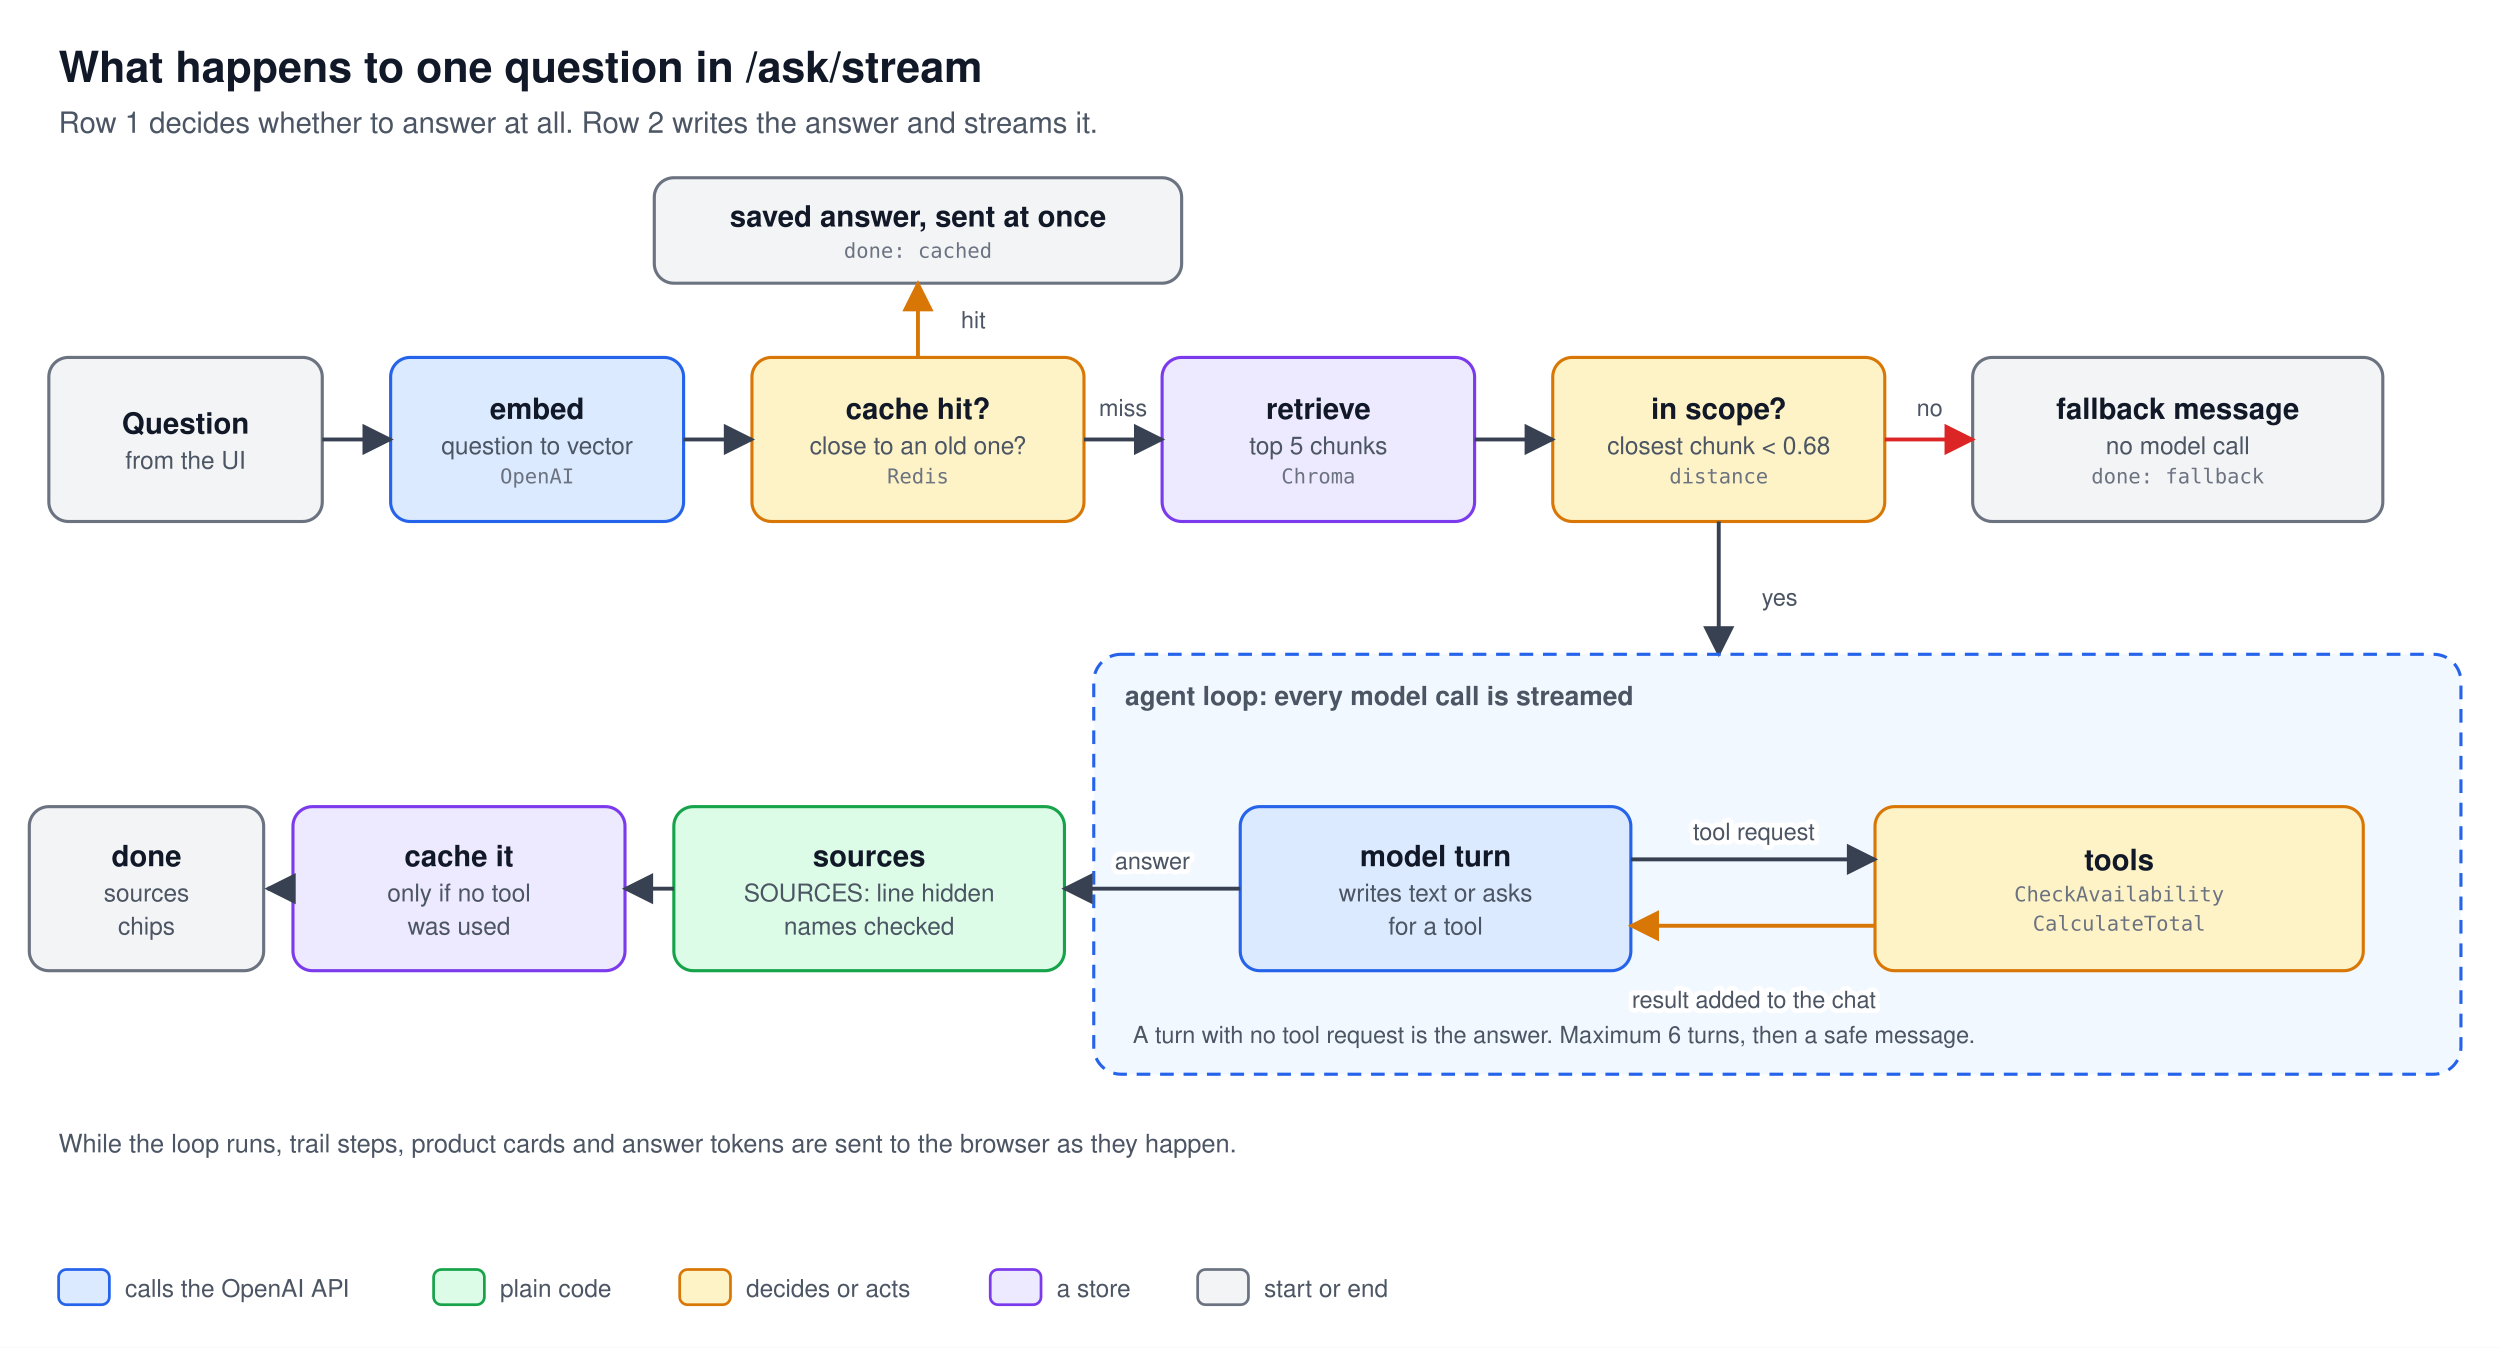
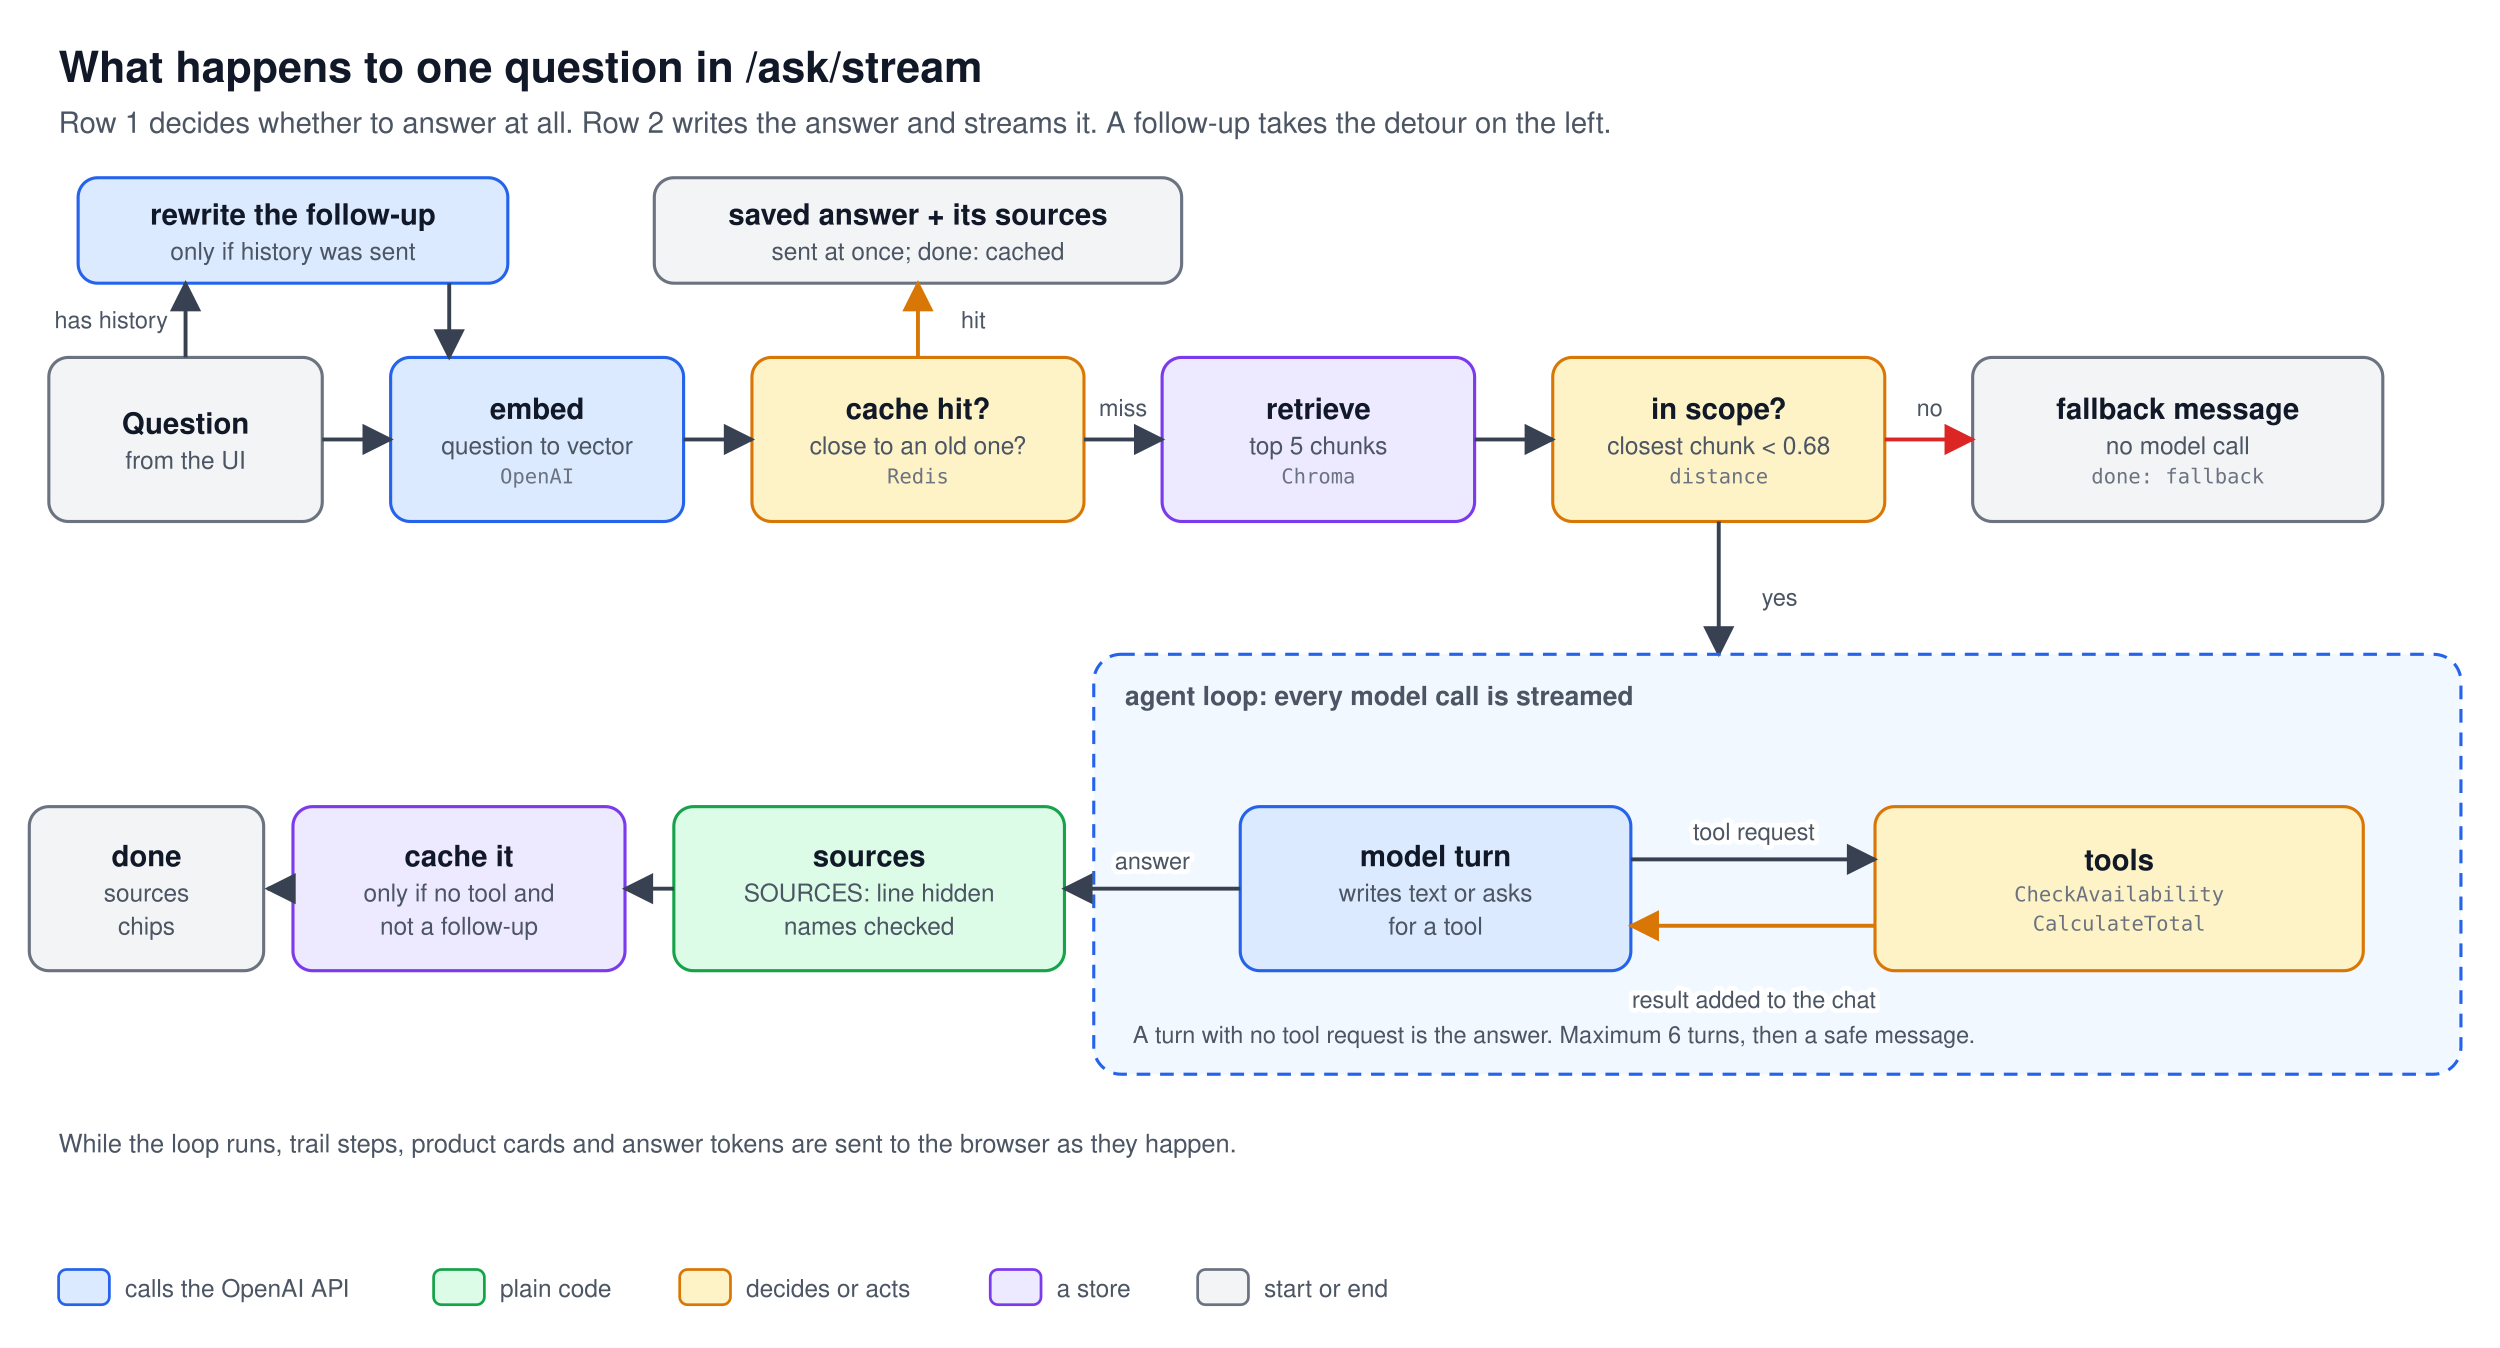
<svg xmlns="http://www.w3.org/2000/svg" viewBox="0 0 1280 690" width="1280" height="690" role="img" aria-labelledby="t d">
  <defs>
    <marker id="a-ink" viewBox="0 0 10 10" refX="9" refY="5" markerWidth="8" markerHeight="8" orient="auto-start-reverse">
      <path d="M0,0 L10,5 L0,10 z" fill="#374151" />
    </marker>
    <marker id="a-amber" viewBox="0 0 10 10" refX="9" refY="5" markerWidth="8" markerHeight="8" orient="auto-start-reverse">
      <path d="M0,0 L10,5 L0,10 z" fill="#d97706" />
    </marker>
    <marker id="a-red" viewBox="0 0 10 10" refX="9" refY="5" markerWidth="8" markerHeight="8" orient="auto-start-reverse">
      <path d="M0,0 L10,5 L0,10 z" fill="#dc2626" />
    </marker>
  </defs>
  <rect width="1280" height="690" fill="#ffffff" />
  <text x="30" y="42" font-family="-apple-system, 'Segoe UI', Helvetica, Arial, sans-serif" font-size="22" font-weight="bold" fill="#111827" text-anchor="start">What happens to one question in /ask/stream</text>
-   <text x="30" y="68" font-family="-apple-system, 'Segoe UI', Helvetica, Arial, sans-serif" font-size="15" font-weight="normal" fill="#4b5563" text-anchor="start">Row 1 decides whether to answer at all. Row 2 writes the answer and streams it.</text>
+   <text x="30" y="68" font-family="-apple-system, 'Segoe UI', Helvetica, Arial, sans-serif" font-size="15" font-weight="normal" fill="#4b5563" text-anchor="start">Row 1 decides whether to answer at all. Row 2 writes the answer and streams it. A follow-up takes the detour on the left.</text>
  <rect x="25.0" y="183.0" width="140" height="84" rx="10" fill="#f3f4f6" stroke="#6b7280" stroke-width="1.6" />
  <text x="95" y="222.0" font-family="-apple-system, 'Segoe UI', Helvetica, Arial, sans-serif" font-size="15" font-weight="bold" fill="#111827" text-anchor="middle">Question</text>
  <text x="95" y="240.0" font-family="-apple-system, 'Segoe UI', Helvetica, Arial, sans-serif" font-size="12.5" font-weight="normal" fill="#4b5563" text-anchor="middle">from the UI</text>
  <rect x="200.0" y="183.0" width="150" height="84" rx="10" fill="#dbeafe" stroke="#2563eb" stroke-width="1.6" />
  <text x="275" y="214.5" font-family="-apple-system, 'Segoe UI', Helvetica, Arial, sans-serif" font-size="15" font-weight="bold" fill="#111827" text-anchor="middle">embed</text>
  <text x="275" y="232.5" font-family="-apple-system, 'Segoe UI', Helvetica, Arial, sans-serif" font-size="12.5" font-weight="normal" fill="#4b5563" text-anchor="middle">question to vector</text>
  <text x="275" y="247.5" font-family="ui-monospace, 'SF Mono', Menlo, Consolas, monospace" font-size="10.5" font-weight="normal" fill="#6b7280" text-anchor="middle">OpenAI</text>
  <rect x="385.0" y="183.0" width="170" height="84" rx="10" fill="#fef3c7" stroke="#d97706" stroke-width="1.6" />
  <text x="470" y="214.5" font-family="-apple-system, 'Segoe UI', Helvetica, Arial, sans-serif" font-size="15" font-weight="bold" fill="#111827" text-anchor="middle">cache hit?</text>
  <text x="470" y="232.5" font-family="-apple-system, 'Segoe UI', Helvetica, Arial, sans-serif" font-size="12.5" font-weight="normal" fill="#4b5563" text-anchor="middle">close to an old one?</text>
  <text x="470" y="247.5" font-family="ui-monospace, 'SF Mono', Menlo, Consolas, monospace" font-size="10.5" font-weight="normal" fill="#6b7280" text-anchor="middle">Redis</text>
  <rect x="595.0" y="183.0" width="160" height="84" rx="10" fill="#ede9fe" stroke="#7c3aed" stroke-width="1.6" />
  <text x="675" y="214.5" font-family="-apple-system, 'Segoe UI', Helvetica, Arial, sans-serif" font-size="15" font-weight="bold" fill="#111827" text-anchor="middle">retrieve</text>
  <text x="675" y="232.5" font-family="-apple-system, 'Segoe UI', Helvetica, Arial, sans-serif" font-size="12.5" font-weight="normal" fill="#4b5563" text-anchor="middle">top 5 chunks</text>
  <text x="675" y="247.5" font-family="ui-monospace, 'SF Mono', Menlo, Consolas, monospace" font-size="10.5" font-weight="normal" fill="#6b7280" text-anchor="middle">Chroma</text>
  <rect x="795.0" y="183.0" width="170" height="84" rx="10" fill="#fef3c7" stroke="#d97706" stroke-width="1.6" />
  <text x="880" y="214.5" font-family="-apple-system, 'Segoe UI', Helvetica, Arial, sans-serif" font-size="15" font-weight="bold" fill="#111827" text-anchor="middle">in scope?</text>
  <text x="880" y="232.5" font-family="-apple-system, 'Segoe UI', Helvetica, Arial, sans-serif" font-size="12.5" font-weight="normal" fill="#4b5563" text-anchor="middle">closest chunk &lt; 0.68</text>
  <text x="880" y="247.5" font-family="ui-monospace, 'SF Mono', Menlo, Consolas, monospace" font-size="10.5" font-weight="normal" fill="#6b7280" text-anchor="middle">distance</text>
  <rect x="1010.0" y="183.0" width="210" height="84" rx="10" fill="#f3f4f6" stroke="#6b7280" stroke-width="1.6" />
  <text x="1115" y="214.5" font-family="-apple-system, 'Segoe UI', Helvetica, Arial, sans-serif" font-size="15" font-weight="bold" fill="#111827" text-anchor="middle">fallback message</text>
  <text x="1115" y="232.5" font-family="-apple-system, 'Segoe UI', Helvetica, Arial, sans-serif" font-size="12.5" font-weight="normal" fill="#4b5563" text-anchor="middle">no model call</text>
  <text x="1115" y="247.5" font-family="ui-monospace, 'SF Mono', Menlo, Consolas, monospace" font-size="10.5" font-weight="normal" fill="#6b7280" text-anchor="middle">done: fallback</text>
  <rect x="335.0" y="91.0" width="270" height="54" rx="10" fill="#f3f4f6" stroke="#6b7280" stroke-width="1.6" />
-   <text x="470" y="116.0" font-family="-apple-system, 'Segoe UI', Helvetica, Arial, sans-serif" font-size="15" font-weight="bold" fill="#111827" text-anchor="middle">saved answer, sent at once</text>
-   <text x="470" y="132.0" font-family="ui-monospace, 'SF Mono', Menlo, Consolas, monospace" font-size="10.5" font-weight="normal" fill="#6b7280" text-anchor="middle">done: cached</text>
+   <text x="470" y="115.0" font-family="-apple-system, 'Segoe UI', Helvetica, Arial, sans-serif" font-size="15" font-weight="bold" fill="#111827" text-anchor="middle">saved answer + its sources</text>
+   <text x="470" y="133.0" font-family="-apple-system, 'Segoe UI', Helvetica, Arial, sans-serif" font-size="12.5" font-weight="normal" fill="#4b5563" text-anchor="middle">sent at once; done: cached</text>
+   <rect x="40.0" y="91.0" width="220" height="54" rx="10" fill="#dbeafe" stroke="#2563eb" stroke-width="1.6" />
+   <text x="150" y="115.0" font-family="-apple-system, 'Segoe UI', Helvetica, Arial, sans-serif" font-size="15" font-weight="bold" fill="#111827" text-anchor="middle">rewrite the follow-up</text>
+   <text x="150" y="133.0" font-family="-apple-system, 'Segoe UI', Helvetica, Arial, sans-serif" font-size="12.5" font-weight="normal" fill="#4b5563" text-anchor="middle">only if history was sent</text>
  <path d="M165,225 L200,225" fill="none" stroke="#374151" stroke-width="2.0" stroke-linejoin="round" marker-end="url(#a-ink)" />
+   <path d="M95,183 L95,145" fill="none" stroke="#374151" stroke-width="2.0" stroke-linejoin="round" marker-end="url(#a-ink)" />
+   <text x="86" y="168" font-family="-apple-system, 'Segoe UI', Helvetica, Arial, sans-serif" font-size="12" font-weight="normal" fill="#4b5563" text-anchor="end" stroke="#ffffff" stroke-width="5" stroke-linejoin="round" paint-order="stroke">has history</text>
+   <path d="M230,145 L230,183" fill="none" stroke="#374151" stroke-width="2.0" stroke-linejoin="round" marker-end="url(#a-ink)" />
  <path d="M350,225 L385,225" fill="none" stroke="#374151" stroke-width="2.0" stroke-linejoin="round" marker-end="url(#a-ink)" />
  <path d="M555,225 L595,225" fill="none" stroke="#374151" stroke-width="2.0" stroke-linejoin="round" marker-end="url(#a-ink)" />
  <text x="575" y="213" font-family="-apple-system, 'Segoe UI', Helvetica, Arial, sans-serif" font-size="12" font-weight="normal" fill="#4b5563" text-anchor="middle" stroke="#ffffff" stroke-width="5" stroke-linejoin="round" paint-order="stroke">miss</text>
  <path d="M470,183 L470,145" fill="none" stroke="#d97706" stroke-width="2.0" stroke-linejoin="round" marker-end="url(#a-amber)" />
  <text x="492" y="168" font-family="-apple-system, 'Segoe UI', Helvetica, Arial, sans-serif" font-size="12" font-weight="normal" fill="#4b5563" text-anchor="start" stroke="#ffffff" stroke-width="5" stroke-linejoin="round" paint-order="stroke">hit</text>
  <path d="M755,225 L795,225" fill="none" stroke="#374151" stroke-width="2.0" stroke-linejoin="round" marker-end="url(#a-ink)" />
  <path d="M965,225 L1010,225" fill="none" stroke="#dc2626" stroke-width="2.0" stroke-linejoin="round" marker-end="url(#a-red)" />
  <text x="988" y="213" font-family="-apple-system, 'Segoe UI', Helvetica, Arial, sans-serif" font-size="12" font-weight="normal" fill="#4b5563" text-anchor="middle" stroke="#ffffff" stroke-width="5" stroke-linejoin="round" paint-order="stroke">no</text>
  <path d="M880,267 L880,335" fill="none" stroke="#374151" stroke-width="2.0" stroke-linejoin="round" marker-end="url(#a-ink)" />
  <text x="902" y="310" font-family="-apple-system, 'Segoe UI', Helvetica, Arial, sans-serif" font-size="12" font-weight="normal" fill="#4b5563" text-anchor="start" stroke="#ffffff" stroke-width="5" stroke-linejoin="round" paint-order="stroke">yes</text>
  <rect x="560" y="335" width="700" height="215" rx="14" fill="#dbeafe" fill-opacity="0.35" stroke="#2563eb" stroke-width="1.6" stroke-dasharray="7 5" />
  <text x="576" y="361" font-family="-apple-system, 'Segoe UI', Helvetica, Arial, sans-serif" font-size="13.5" font-weight="bold" fill="#4b5563" text-anchor="start">agent loop: every model call is streamed</text>
  <rect x="635.0" y="413.0" width="200" height="84" rx="10" fill="#dbeafe" stroke="#2563eb" stroke-width="1.6" />
  <text x="735" y="443.5" font-family="-apple-system, 'Segoe UI', Helvetica, Arial, sans-serif" font-size="15" font-weight="bold" fill="#111827" text-anchor="middle">model turn</text>
  <text x="735" y="461.5" font-family="-apple-system, 'Segoe UI', Helvetica, Arial, sans-serif" font-size="12.5" font-weight="normal" fill="#4b5563" text-anchor="middle">writes text or asks</text>
  <text x="735" y="478.5" font-family="-apple-system, 'Segoe UI', Helvetica, Arial, sans-serif" font-size="12.5" font-weight="normal" fill="#4b5563" text-anchor="middle">for a tool</text>
  <rect x="960.0" y="413.0" width="250" height="84" rx="10" fill="#fef3c7" stroke="#d97706" stroke-width="1.6" />
  <text x="1085" y="445.5" font-family="-apple-system, 'Segoe UI', Helvetica, Arial, sans-serif" font-size="15" font-weight="bold" fill="#111827" text-anchor="middle">tools</text>
  <text x="1085" y="461.5" font-family="ui-monospace, 'SF Mono', Menlo, Consolas, monospace" font-size="10.5" font-weight="normal" fill="#6b7280" text-anchor="middle">CheckAvailability</text>
  <text x="1085" y="476.5" font-family="ui-monospace, 'SF Mono', Menlo, Consolas, monospace" font-size="10.5" font-weight="normal" fill="#6b7280" text-anchor="middle">CalculateTotal</text>
  <path d="M835,440 L960,440" fill="none" stroke="#374151" stroke-width="2.0" stroke-linejoin="round" marker-end="url(#a-ink)" />
  <text x="898" y="430" font-family="-apple-system, 'Segoe UI', Helvetica, Arial, sans-serif" font-size="12" font-weight="normal" fill="#4b5563" text-anchor="middle" stroke="#ffffff" stroke-width="5" stroke-linejoin="round" paint-order="stroke">tool request</text>
  <path d="M960,474 L835,474" fill="none" stroke="#d97706" stroke-width="2.0" stroke-linejoin="round" marker-end="url(#a-amber)" />
  <text x="898" y="516" font-family="-apple-system, 'Segoe UI', Helvetica, Arial, sans-serif" font-size="12" font-weight="normal" fill="#4b5563" text-anchor="middle" stroke="#ffffff" stroke-width="5" stroke-linejoin="round" paint-order="stroke">result added to the chat</text>
  <text x="580" y="534" font-family="-apple-system, 'Segoe UI', Helvetica, Arial, sans-serif" font-size="12" font-weight="normal" fill="#4b5563" text-anchor="start">A turn with no tool request is the answer. Maximum 6 turns, then a safe message.</text>
  <rect x="345.0" y="413.0" width="200" height="84" rx="10" fill="#dcfce7" stroke="#16a34a" stroke-width="1.6" />
  <text x="445" y="443.5" font-family="-apple-system, 'Segoe UI', Helvetica, Arial, sans-serif" font-size="15" font-weight="bold" fill="#111827" text-anchor="middle">sources</text>
  <text x="445" y="461.5" font-family="-apple-system, 'Segoe UI', Helvetica, Arial, sans-serif" font-size="12.5" font-weight="normal" fill="#4b5563" text-anchor="middle">SOURCES: line hidden</text>
  <text x="445" y="478.5" font-family="-apple-system, 'Segoe UI', Helvetica, Arial, sans-serif" font-size="12.5" font-weight="normal" fill="#4b5563" text-anchor="middle">names checked</text>
  <rect x="150.0" y="413.0" width="170" height="84" rx="10" fill="#ede9fe" stroke="#7c3aed" stroke-width="1.6" />
  <text x="235" y="443.5" font-family="-apple-system, 'Segoe UI', Helvetica, Arial, sans-serif" font-size="15" font-weight="bold" fill="#111827" text-anchor="middle">cache it</text>
-   <text x="235" y="461.5" font-family="-apple-system, 'Segoe UI', Helvetica, Arial, sans-serif" font-size="12.5" font-weight="normal" fill="#4b5563" text-anchor="middle">only if no tool</text>
-   <text x="235" y="478.5" font-family="-apple-system, 'Segoe UI', Helvetica, Arial, sans-serif" font-size="12.5" font-weight="normal" fill="#4b5563" text-anchor="middle">was used</text>
+   <text x="235" y="461.5" font-family="-apple-system, 'Segoe UI', Helvetica, Arial, sans-serif" font-size="12.5" font-weight="normal" fill="#4b5563" text-anchor="middle">only if no tool and</text>
+   <text x="235" y="478.5" font-family="-apple-system, 'Segoe UI', Helvetica, Arial, sans-serif" font-size="12.5" font-weight="normal" fill="#4b5563" text-anchor="middle">not a follow-up</text>
  <rect x="15.0" y="413.0" width="120" height="84" rx="10" fill="#f3f4f6" stroke="#6b7280" stroke-width="1.6" />
  <text x="75" y="443.5" font-family="-apple-system, 'Segoe UI', Helvetica, Arial, sans-serif" font-size="15" font-weight="bold" fill="#111827" text-anchor="middle">done</text>
  <text x="75" y="461.5" font-family="-apple-system, 'Segoe UI', Helvetica, Arial, sans-serif" font-size="12.5" font-weight="normal" fill="#4b5563" text-anchor="middle">sources</text>
  <text x="75" y="478.5" font-family="-apple-system, 'Segoe UI', Helvetica, Arial, sans-serif" font-size="12.5" font-weight="normal" fill="#4b5563" text-anchor="middle">chips</text>
  <path d="M635,455 L545,455" fill="none" stroke="#374151" stroke-width="2.0" stroke-linejoin="round" marker-end="url(#a-ink)" />
  <text x="590" y="445" font-family="-apple-system, 'Segoe UI', Helvetica, Arial, sans-serif" font-size="12" font-weight="normal" fill="#4b5563" text-anchor="middle" stroke="#ffffff" stroke-width="5" stroke-linejoin="round" paint-order="stroke">answer</text>
  <path d="M345,455 L320,455" fill="none" stroke="#374151" stroke-width="2.0" stroke-linejoin="round" marker-end="url(#a-ink)" />
  <path d="M150,455 L137,455" fill="none" stroke="#374151" stroke-width="2.0" stroke-linejoin="round" marker-end="url(#a-ink)" />
  <text x="30" y="590" font-family="-apple-system, 'Segoe UI', Helvetica, Arial, sans-serif" font-size="13" font-weight="normal" fill="#4b5563" text-anchor="start">While the loop runs, trail steps, product cards and answer tokens are sent to the browser as they happen.</text>
  <rect x="30" y="650" width="26" height="18" rx="4" fill="#dbeafe" stroke="#2563eb" stroke-width="1.4" />
  <text x="64" y="664" font-family="-apple-system, 'Segoe UI', Helvetica, Arial, sans-serif" font-size="12.5" font-weight="normal" fill="#4b5563" text-anchor="start">calls the OpenAI API</text>
  <rect x="222.0" y="650" width="26" height="18" rx="4" fill="#dcfce7" stroke="#16a34a" stroke-width="1.4" />
  <text x="256.0" y="664" font-family="-apple-system, 'Segoe UI', Helvetica, Arial, sans-serif" font-size="12.5" font-weight="normal" fill="#4b5563" text-anchor="start">plain code</text>
  <rect x="348.0" y="650" width="26" height="18" rx="4" fill="#fef3c7" stroke="#d97706" stroke-width="1.4" />
  <text x="382.0" y="664" font-family="-apple-system, 'Segoe UI', Helvetica, Arial, sans-serif" font-size="12.5" font-weight="normal" fill="#4b5563" text-anchor="start">decides or acts</text>
  <rect x="507.0" y="650" width="26" height="18" rx="4" fill="#ede9fe" stroke="#7c3aed" stroke-width="1.4" />
  <text x="541.0" y="664" font-family="-apple-system, 'Segoe UI', Helvetica, Arial, sans-serif" font-size="12.5" font-weight="normal" fill="#4b5563" text-anchor="start">a store</text>
  <rect x="613.2" y="650" width="26" height="18" rx="4" fill="#f3f4f6" stroke="#6b7280" stroke-width="1.4" />
  <text x="647.2" y="664" font-family="-apple-system, 'Segoe UI', Helvetica, Arial, sans-serif" font-size="12.5" font-weight="normal" fill="#4b5563" text-anchor="start">start or end</text>
</svg>
